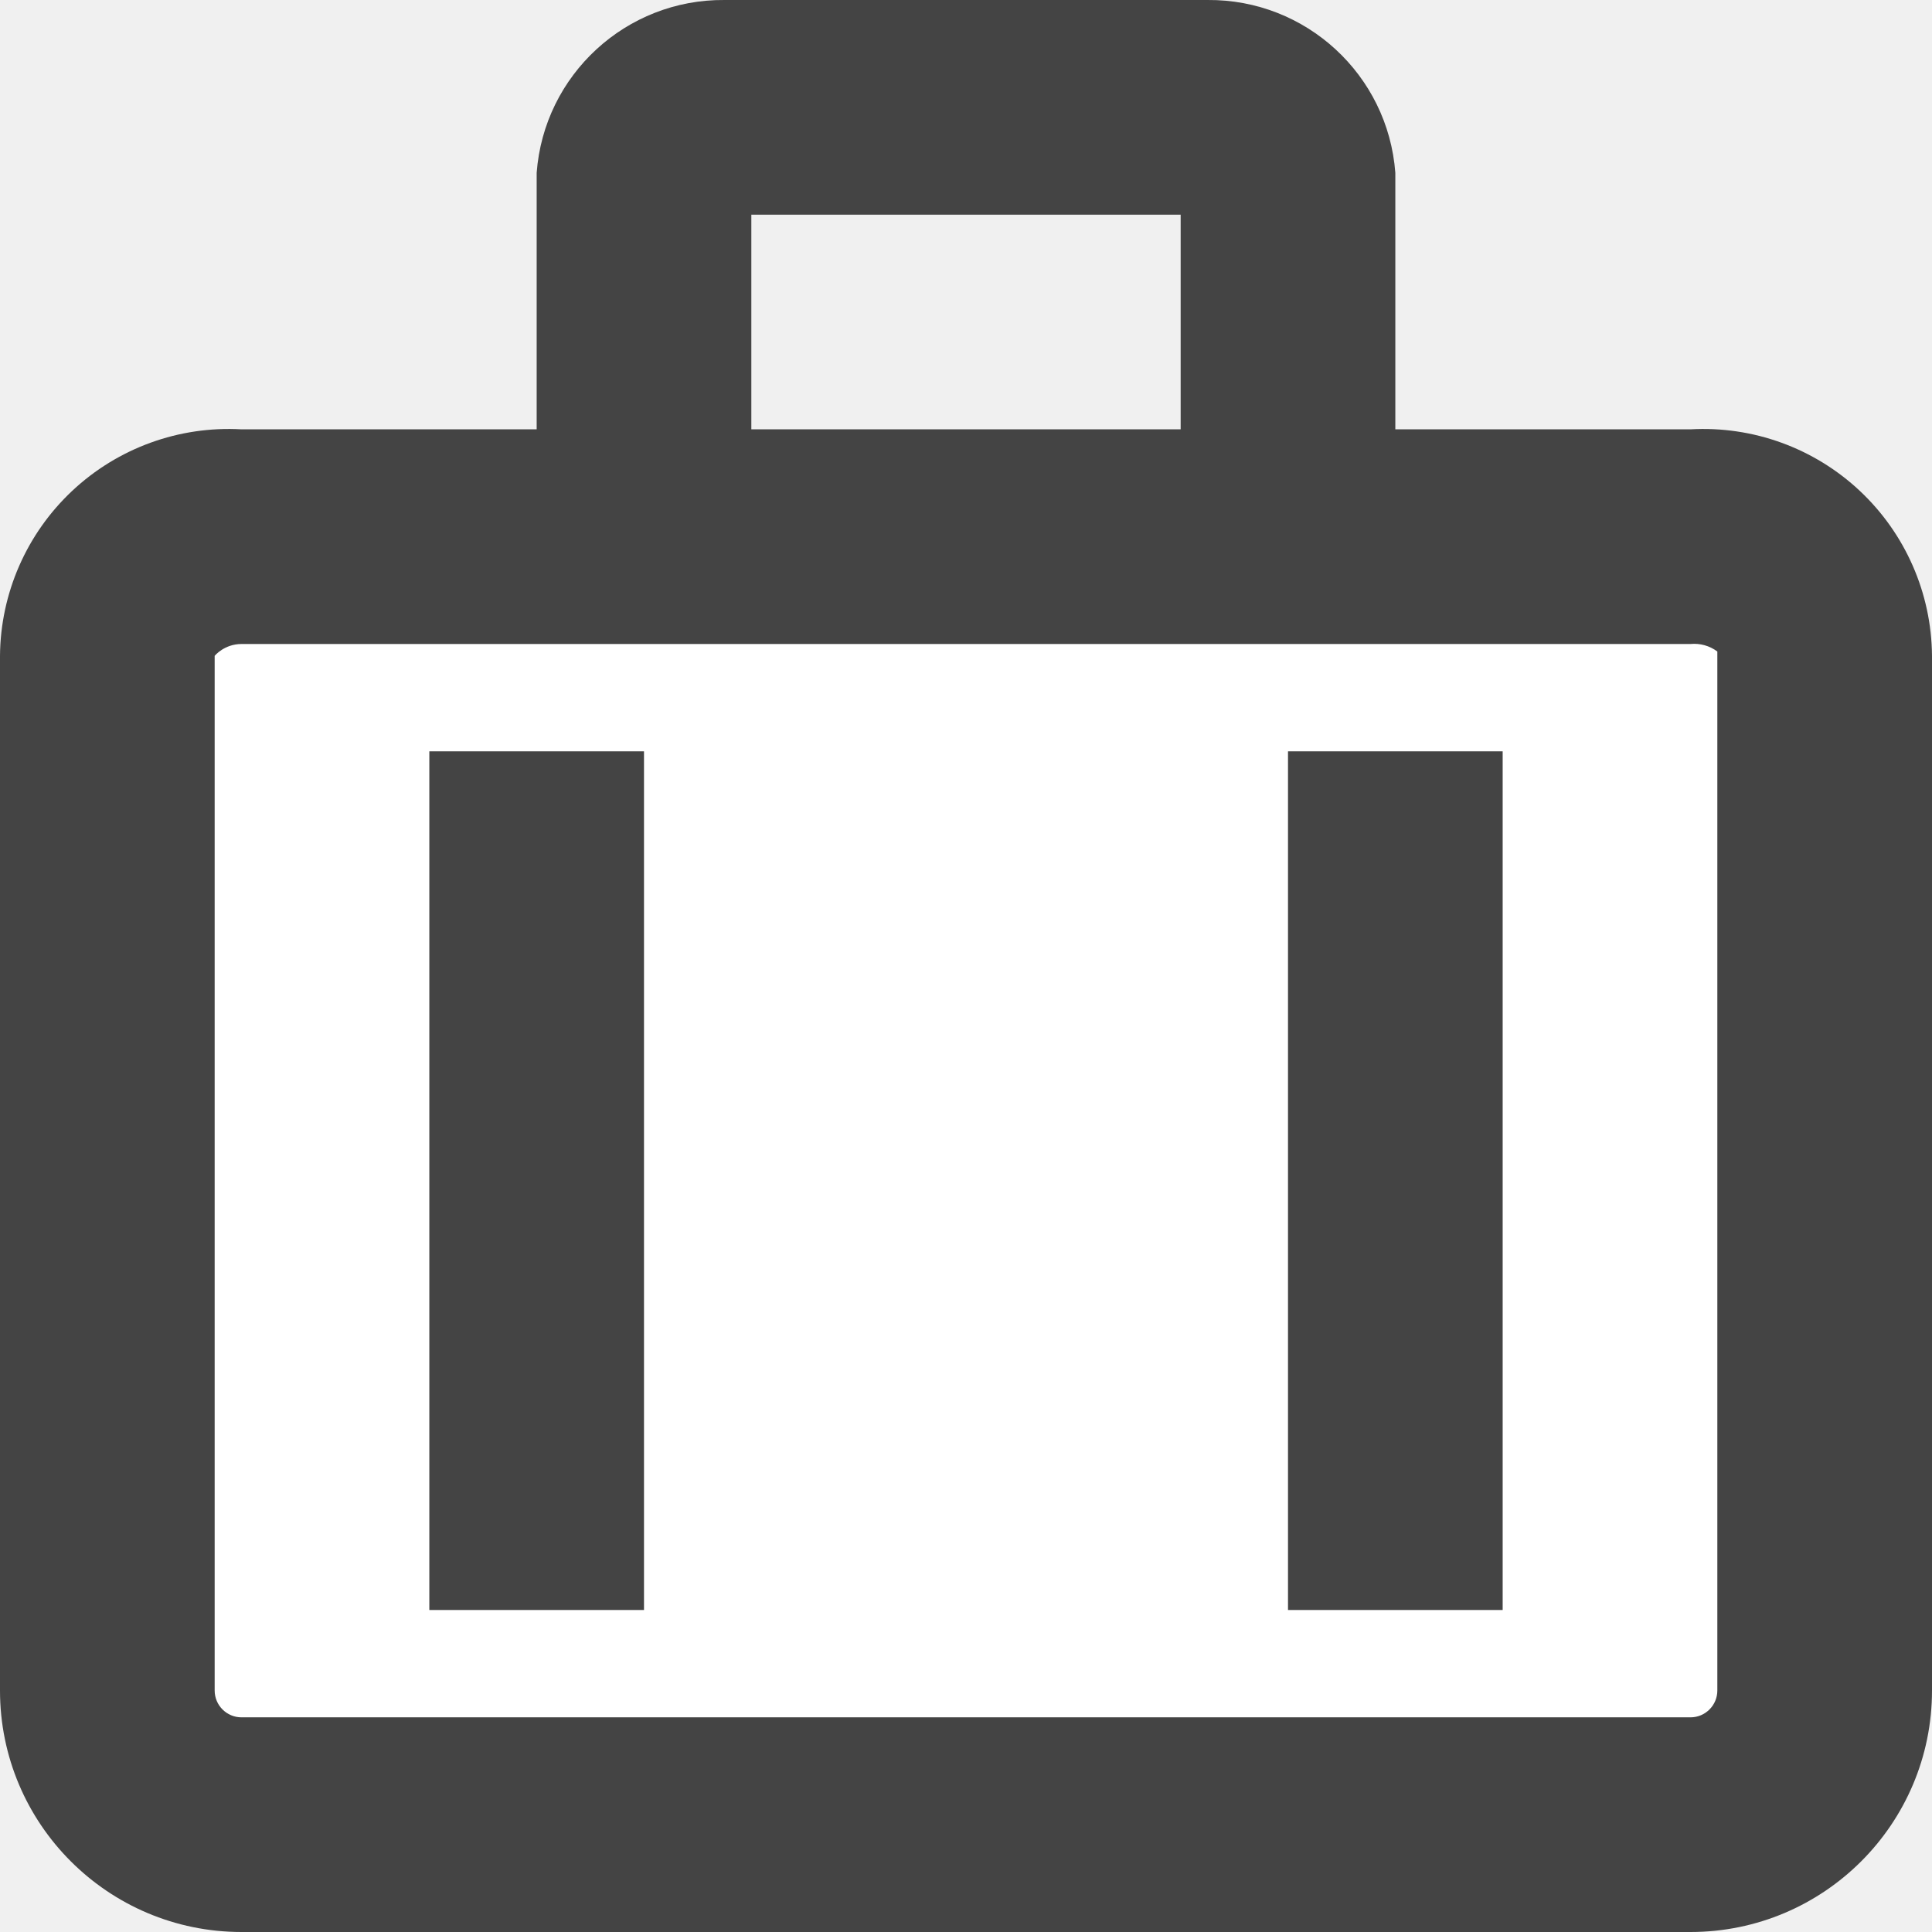
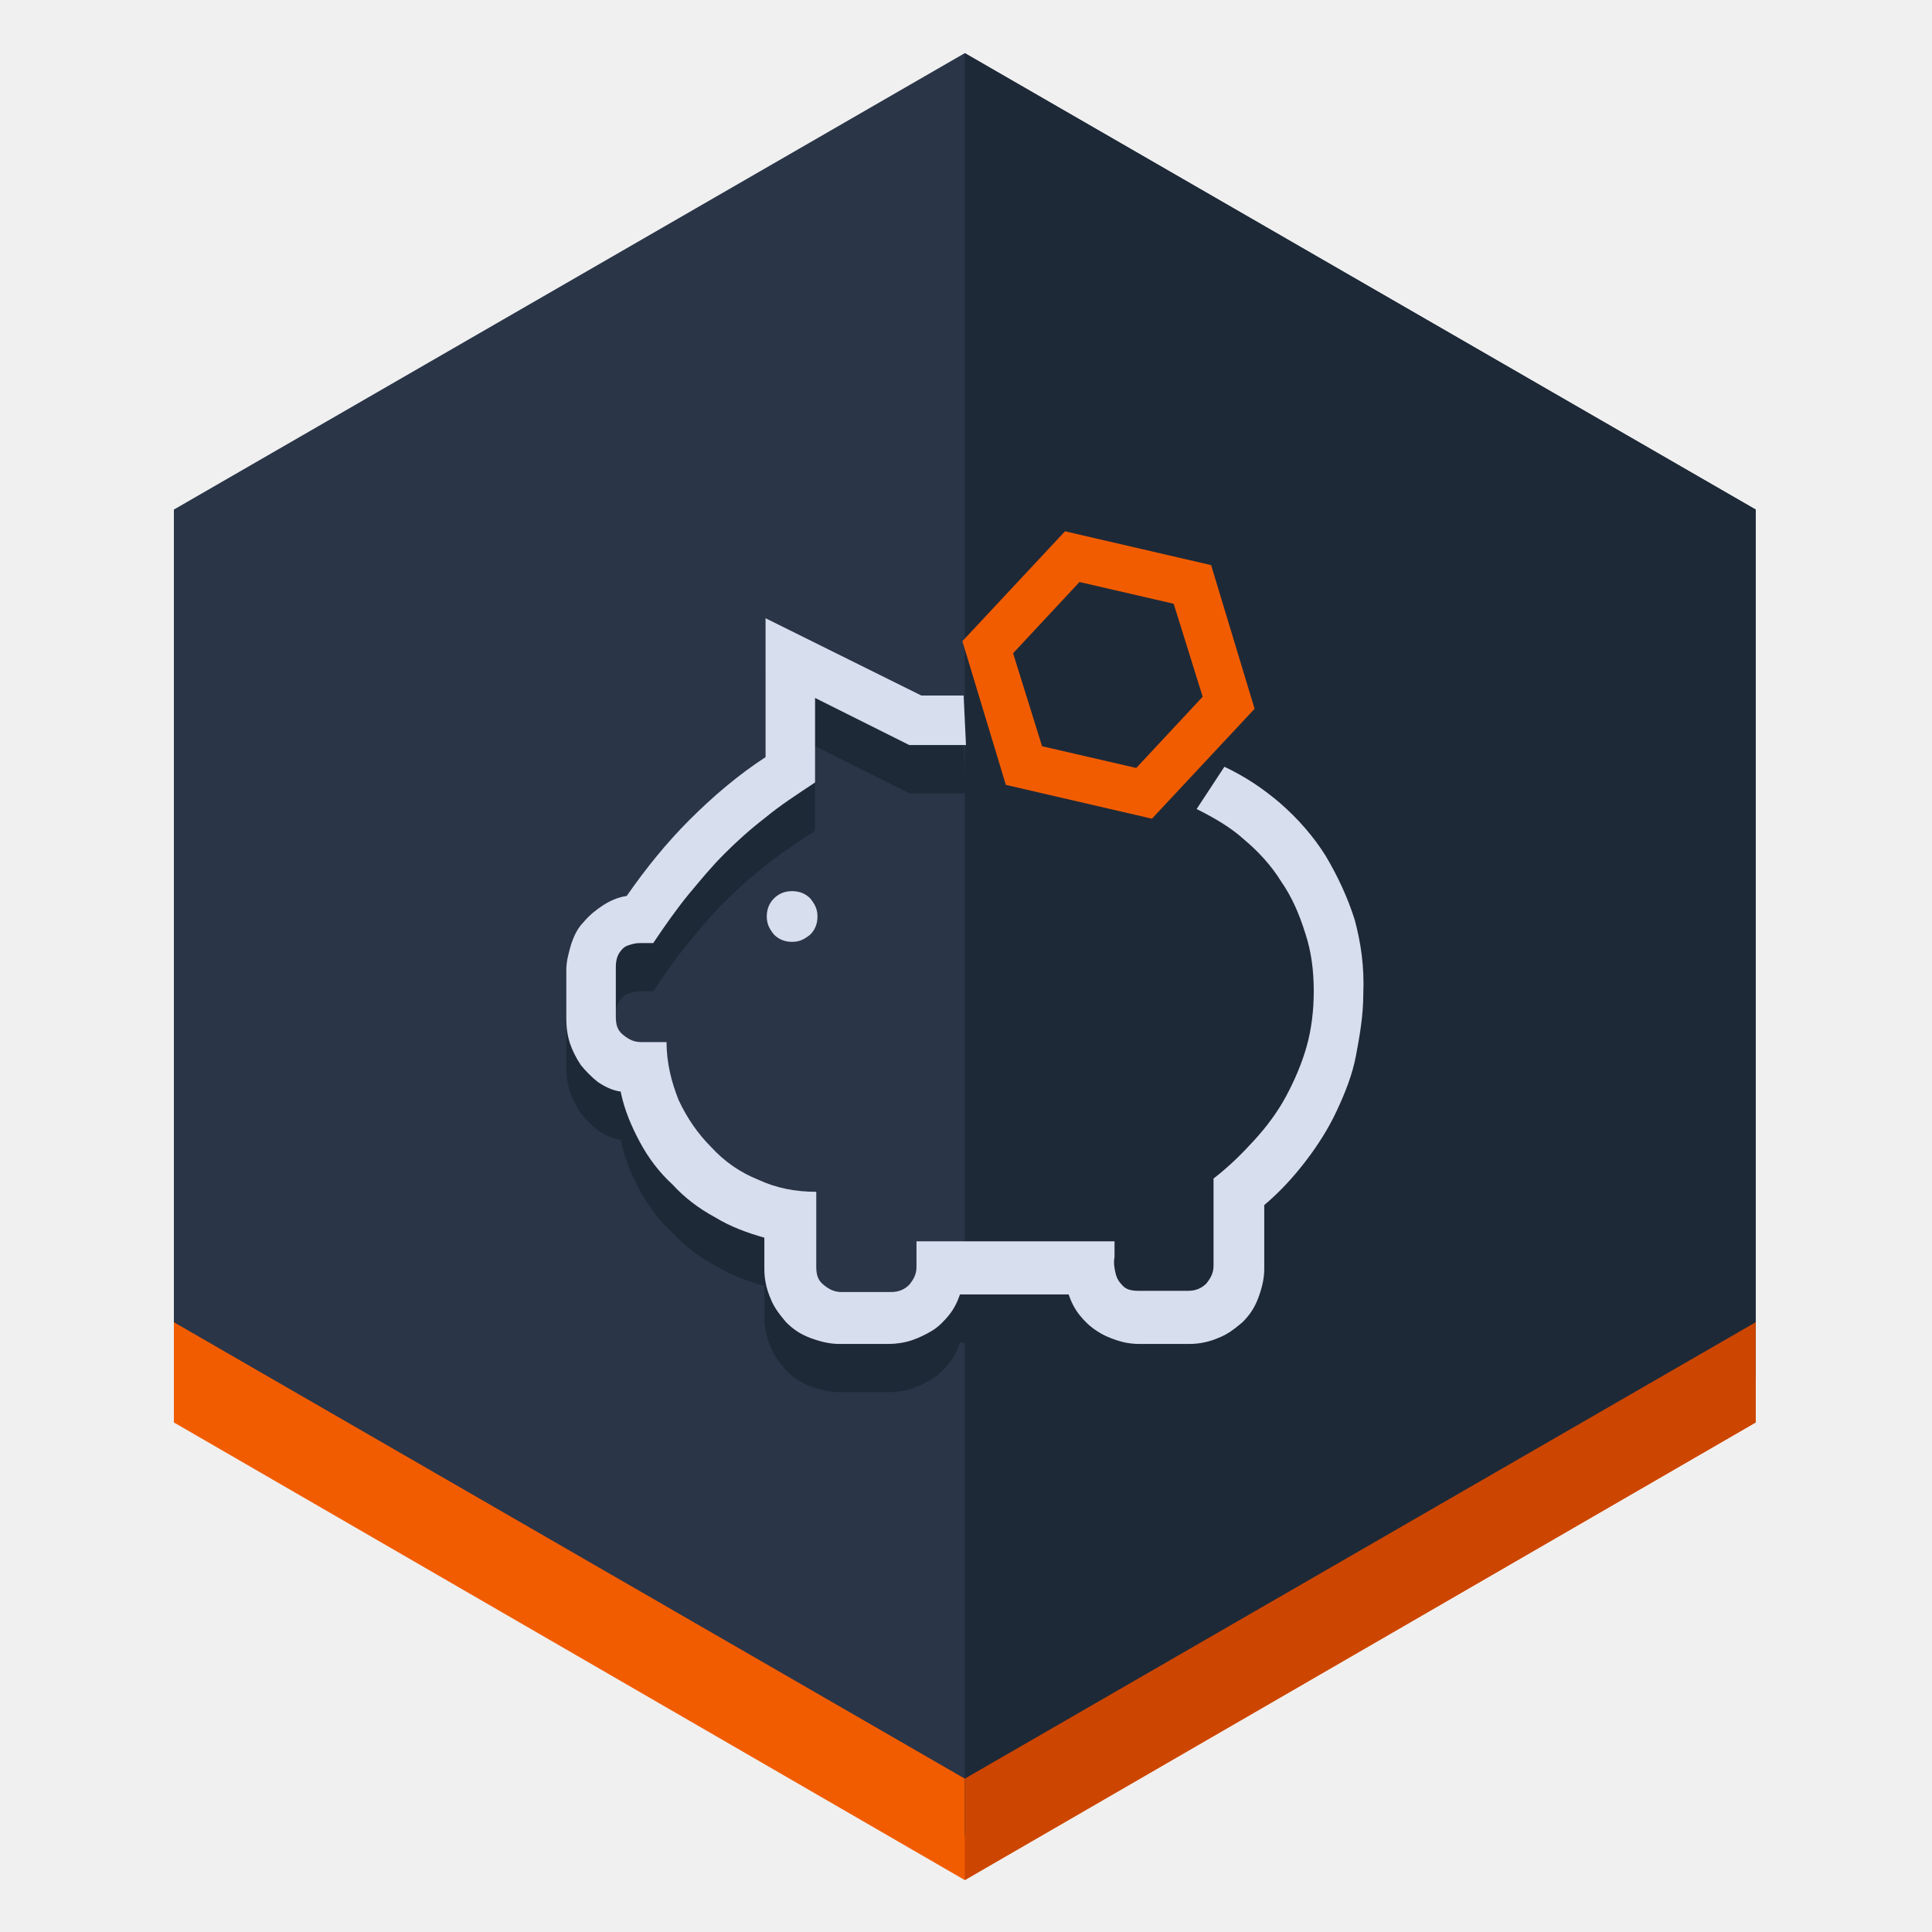
- <svg xmlns="http://www.w3.org/2000/svg" viewBox="0 0 18 18">
-   <defs>
-     <style>
-       .cls-1 {
-         fill: #444;
-       }
- 
-       .cls-2 {
-         fill: #fff;
-       }
-     </style>
-   </defs>
-   <g id="ICONS">
-     <path class="cls-1" d="M15.75,4H13V1.61A1.74,1.74,0,0,0,11.25,0H6.75A1.74,1.74,0,0,0,5,1.61V4H2.25A2.13,2.13,0,0,0,0,6.11v9.64A2.25,2.25,0,0,0,2.25,18h13.5A2.25,2.25,0,0,0,18,15.75V6.11A2.13,2.13,0,0,0,15.75,4ZM11,4H7V2h4Z" />
-     <path class="cls-2" d="M15.75,16H2.25A.25.25,0,0,1,2,15.75V6.11S2.09,6,2.25,6h13.5a.36.36,0,0,1,.25.07v9.68A.25.25,0,0,1,15.75,16Z" />
-     <rect class="cls-1" x="12" y="7" width="2" height="8" />
-     <rect class="cls-1" x="4" y="7" width="2" height="8" />
+ <svg xmlns="http://www.w3.org/2000/svg" version="1.1" id="Layer_1" x="0px" y="0px" viewBox="0 0 160 160" style="enable-background:new 0 0 160 160;" xml:space="preserve">
+   <style type="text/css">
+ 	.st0{fill:#2A3548;}
+ 	.st1{fill:#F25C00;}
+ 	.st2{fill:#1E2937;}
+ 	.st3{fill:#CC4602;}
+ 	.st4{fill:#D7DEED;}
+ </style>
+   <g>
+     <polygon class="st0" points="145.4,114.1 145.4,42.2 79.9,4.4 14.4,42.2 14.4,114.1 79.9,152  " />
+     <polygon class="st1" points="14.4,109.5 79.9,147.3 145.4,109.5 145.4,117.8 79.9,155.7 14.4,117.8  " />
+     <polygon class="st2" points="145.4,114.1 145.4,42.2 79.9,4.4 79.9,152  " />
+     <polygon class="st3" points="145.4,117.8 145.4,109.5 79.9,147.3 79.9,155.7  " />
+   </g>
+   <path class="st1" d="M95.4,67.8L83.3,65l-3.6-11.9l8.5-9.1l12.1,2.8l3.6,11.9L95.4,67.8z M86.3,61.8l7.8,1.8l5.5-5.9l-2.4-7.7  l-7.8-1.8l-5.5,5.9L86.3,61.8z" />
+   <g>
+     <path class="st2" d="M112.2,80.2c-0.6-1.9-1.4-3.6-2.4-5.3c-1-1.6-2.3-3.1-3.8-4.4c-1.4-1.2-2.9-2.2-4.6-3l-2.3,3.5   c1.4,0.7,2.8,1.5,3.9,2.5c1.2,1,2.3,2.2,3.1,3.5c0.9,1.3,1.5,2.7,2,4.3c0.5,1.5,0.7,3.1,0.7,4.8c0,1.6-0.2,3.2-0.6,4.6   c-0.4,1.4-1,2.8-1.7,4.1c-0.7,1.3-1.6,2.5-2.6,3.6c-1,1.1-2.1,2.2-3.4,3.2v7.2c0,0.6-0.2,1-0.6,1.5c-0.4,0.4-0.9,0.6-1.5,0.6h-4.1   c-0.6,0-1-0.1-1.3-0.4c-0.3-0.3-0.5-0.6-0.6-1c-0.1-0.4-0.2-0.9-0.1-1.4c0-0.5,0-0.9,0-1.3H75.9v2.1c0,0.6-0.2,1-0.6,1.5   c-0.4,0.4-0.9,0.6-1.5,0.6h-4.1c-0.6,0-1-0.2-1.5-0.6s-0.6-0.9-0.6-1.5v-6.2c-1.7,0-3.3-0.3-4.8-1c-1.5-0.6-2.8-1.5-3.9-2.7   c-1.1-1.1-2-2.4-2.7-3.9c-0.6-1.5-1-3.1-1-4.8h-2.1c-0.6,0-1-0.2-1.5-0.6s-0.6-0.9-0.6-1.5v-4.1c0-0.5,0.1-0.9,0.3-1.2   c0.2-0.3,0.4-0.5,0.7-0.6c0.3-0.1,0.6-0.2,1-0.2c0.4,0,0.7,0,1.1,0c1-1.5,2-2.9,2.9-4c1-1.2,1.9-2.3,3-3.4c1-1,2.1-2,3.4-3   c1.2-1,2.6-1.9,4.1-2.9v-7l7.8,3.9H80l-0.2-4.1h-3.5l-12.9-6.4v11.5c-2.3,1.5-4.4,3.3-6.3,5.2c-1.9,1.9-3.6,4-5.2,6.3   c-0.7,0.1-1.4,0.4-2,0.8c-0.6,0.4-1.1,0.8-1.6,1.4c-0.5,0.5-0.8,1.2-1,1.8c-0.2,0.7-0.4,1.4-0.4,2.1v4.1c0,0.7,0.1,1.4,0.3,2   c0.2,0.6,0.5,1.2,0.9,1.8c0.4,0.5,0.9,1,1.4,1.4c0.6,0.4,1.2,0.7,1.9,0.8c0.3,1.5,0.9,2.9,1.6,4.2c0.7,1.3,1.6,2.5,2.7,3.5   c1,1.1,2.2,2,3.5,2.7c1.3,0.8,2.7,1.3,4.1,1.7v2.6c0,0.9,0.2,1.7,0.5,2.4c0.3,0.8,0.8,1.4,1.3,2c0.6,0.6,1.2,1,2,1.3   c0.8,0.3,1.6,0.5,2.4,0.5h4.1c0.6,0,1.3-0.1,1.9-0.3c0.6-0.2,1.2-0.5,1.7-0.8s1-0.8,1.4-1.3c0.4-0.5,0.7-1.1,0.9-1.7h9   c0.2,0.6,0.5,1.2,0.9,1.7c0.4,0.5,0.8,0.9,1.4,1.3s1.1,0.6,1.7,0.8c0.6,0.2,1.2,0.3,1.9,0.3h4.1c0.9,0,1.7-0.2,2.4-0.5   c0.8-0.3,1.4-0.8,2-1.3c0.6-0.6,1-1.2,1.3-2c0.3-0.8,0.5-1.6,0.5-2.4v-5.3c1.3-1.1,2.4-2.3,3.4-3.6c1-1.3,1.9-2.7,2.6-4.2   c0.7-1.5,1.3-3,1.6-4.6s0.6-3.3,0.6-5C113,84,112.7,82.1,112.2,80.2z" />
+   </g>
+   <g>
+     <path class="st4" d="M112.2,76.2c-0.6-1.9-1.4-3.6-2.4-5.3c-1-1.6-2.3-3.1-3.8-4.4c-1.4-1.2-2.9-2.2-4.6-3l-2.3,3.5   c1.4,0.7,2.8,1.5,3.9,2.5c1.2,1,2.3,2.2,3.1,3.5c0.9,1.3,1.5,2.7,2,4.3c0.5,1.5,0.7,3.1,0.7,4.8c0,1.6-0.2,3.2-0.6,4.6   c-0.4,1.4-1,2.8-1.7,4.1c-0.7,1.3-1.6,2.5-2.6,3.6c-1,1.1-2.1,2.2-3.4,3.2v7.2c0,0.6-0.2,1-0.6,1.5c-0.4,0.4-0.9,0.6-1.5,0.6h-4.1   c-0.6,0-1-0.1-1.3-0.4c-0.3-0.3-0.5-0.6-0.6-1c-0.1-0.4-0.2-0.9-0.1-1.4c0-0.5,0-0.9,0-1.3H75.9v2.1c0,0.6-0.2,1-0.6,1.5   c-0.4,0.4-0.9,0.6-1.5,0.6h-4.1c-0.6,0-1-0.2-1.5-0.6s-0.6-0.9-0.6-1.5v-6.2c-1.7,0-3.3-0.3-4.8-1c-1.5-0.6-2.8-1.5-3.9-2.7   c-1.1-1.1-2-2.4-2.7-3.9c-0.6-1.5-1-3.1-1-4.8h-2.1c-0.6,0-1-0.2-1.5-0.6s-0.6-0.9-0.6-1.5v-4.1c0-0.5,0.1-0.9,0.3-1.2   c0.2-0.3,0.4-0.5,0.7-0.6c0.3-0.1,0.6-0.2,1-0.2c0.4,0,0.7,0,1.1,0c1-1.5,2-2.9,2.9-4c1-1.2,1.9-2.3,3-3.4c1-1,2.1-2,3.4-3   c1.2-1,2.6-1.9,4.1-2.9v-7l7.8,3.9H80l-0.2-4.1h-3.5l-12.9-6.4v11.5c-2.3,1.5-4.4,3.3-6.3,5.2c-1.9,1.9-3.6,4-5.2,6.3   c-0.7,0.1-1.4,0.4-2,0.8c-0.6,0.4-1.1,0.8-1.6,1.4c-0.5,0.5-0.8,1.2-1,1.8c-0.2,0.7-0.4,1.4-0.4,2.1v4.1c0,0.7,0.1,1.4,0.3,2   c0.2,0.6,0.5,1.2,0.9,1.8c0.4,0.5,0.9,1,1.4,1.4c0.6,0.4,1.2,0.7,1.9,0.8c0.3,1.5,0.9,2.9,1.6,4.2c0.7,1.3,1.6,2.5,2.7,3.5   c1,1.1,2.2,2,3.5,2.7c1.3,0.8,2.7,1.3,4.1,1.7v2.6c0,0.9,0.2,1.7,0.5,2.4c0.3,0.8,0.8,1.4,1.3,2c0.6,0.6,1.2,1,2,1.3   c0.8,0.3,1.6,0.5,2.4,0.5h4.1c0.6,0,1.3-0.1,1.9-0.3c0.6-0.2,1.2-0.5,1.7-0.8s1-0.8,1.4-1.3c0.4-0.5,0.7-1.1,0.9-1.7h9   c0.2,0.6,0.5,1.2,0.9,1.7c0.4,0.5,0.8,0.9,1.4,1.3s1.1,0.6,1.7,0.8c0.6,0.2,1.2,0.3,1.9,0.3h4.1c0.9,0,1.7-0.2,2.4-0.5   c0.8-0.3,1.4-0.8,2-1.3c0.6-0.6,1-1.2,1.3-2c0.3-0.8,0.5-1.6,0.5-2.4v-5.3c1.3-1.1,2.4-2.3,3.4-3.6c1-1.3,1.9-2.7,2.6-4.2   c0.7-1.5,1.3-3,1.6-4.6s0.6-3.3,0.6-5C113,80,112.7,78.1,112.2,76.2z" />
+     <path class="st4" d="M64.1,74.4c-0.4,0.4-0.6,0.9-0.6,1.5c0,0.6,0.2,1,0.6,1.5c0.4,0.4,0.9,0.6,1.5,0.6c0.6,0,1-0.2,1.5-0.6   c0.4-0.4,0.6-0.9,0.6-1.5c0-0.6-0.2-1-0.6-1.5c-0.4-0.4-0.9-0.6-1.5-0.6C65,73.8,64.5,74,64.1,74.4z" />
  </g>
</svg>
